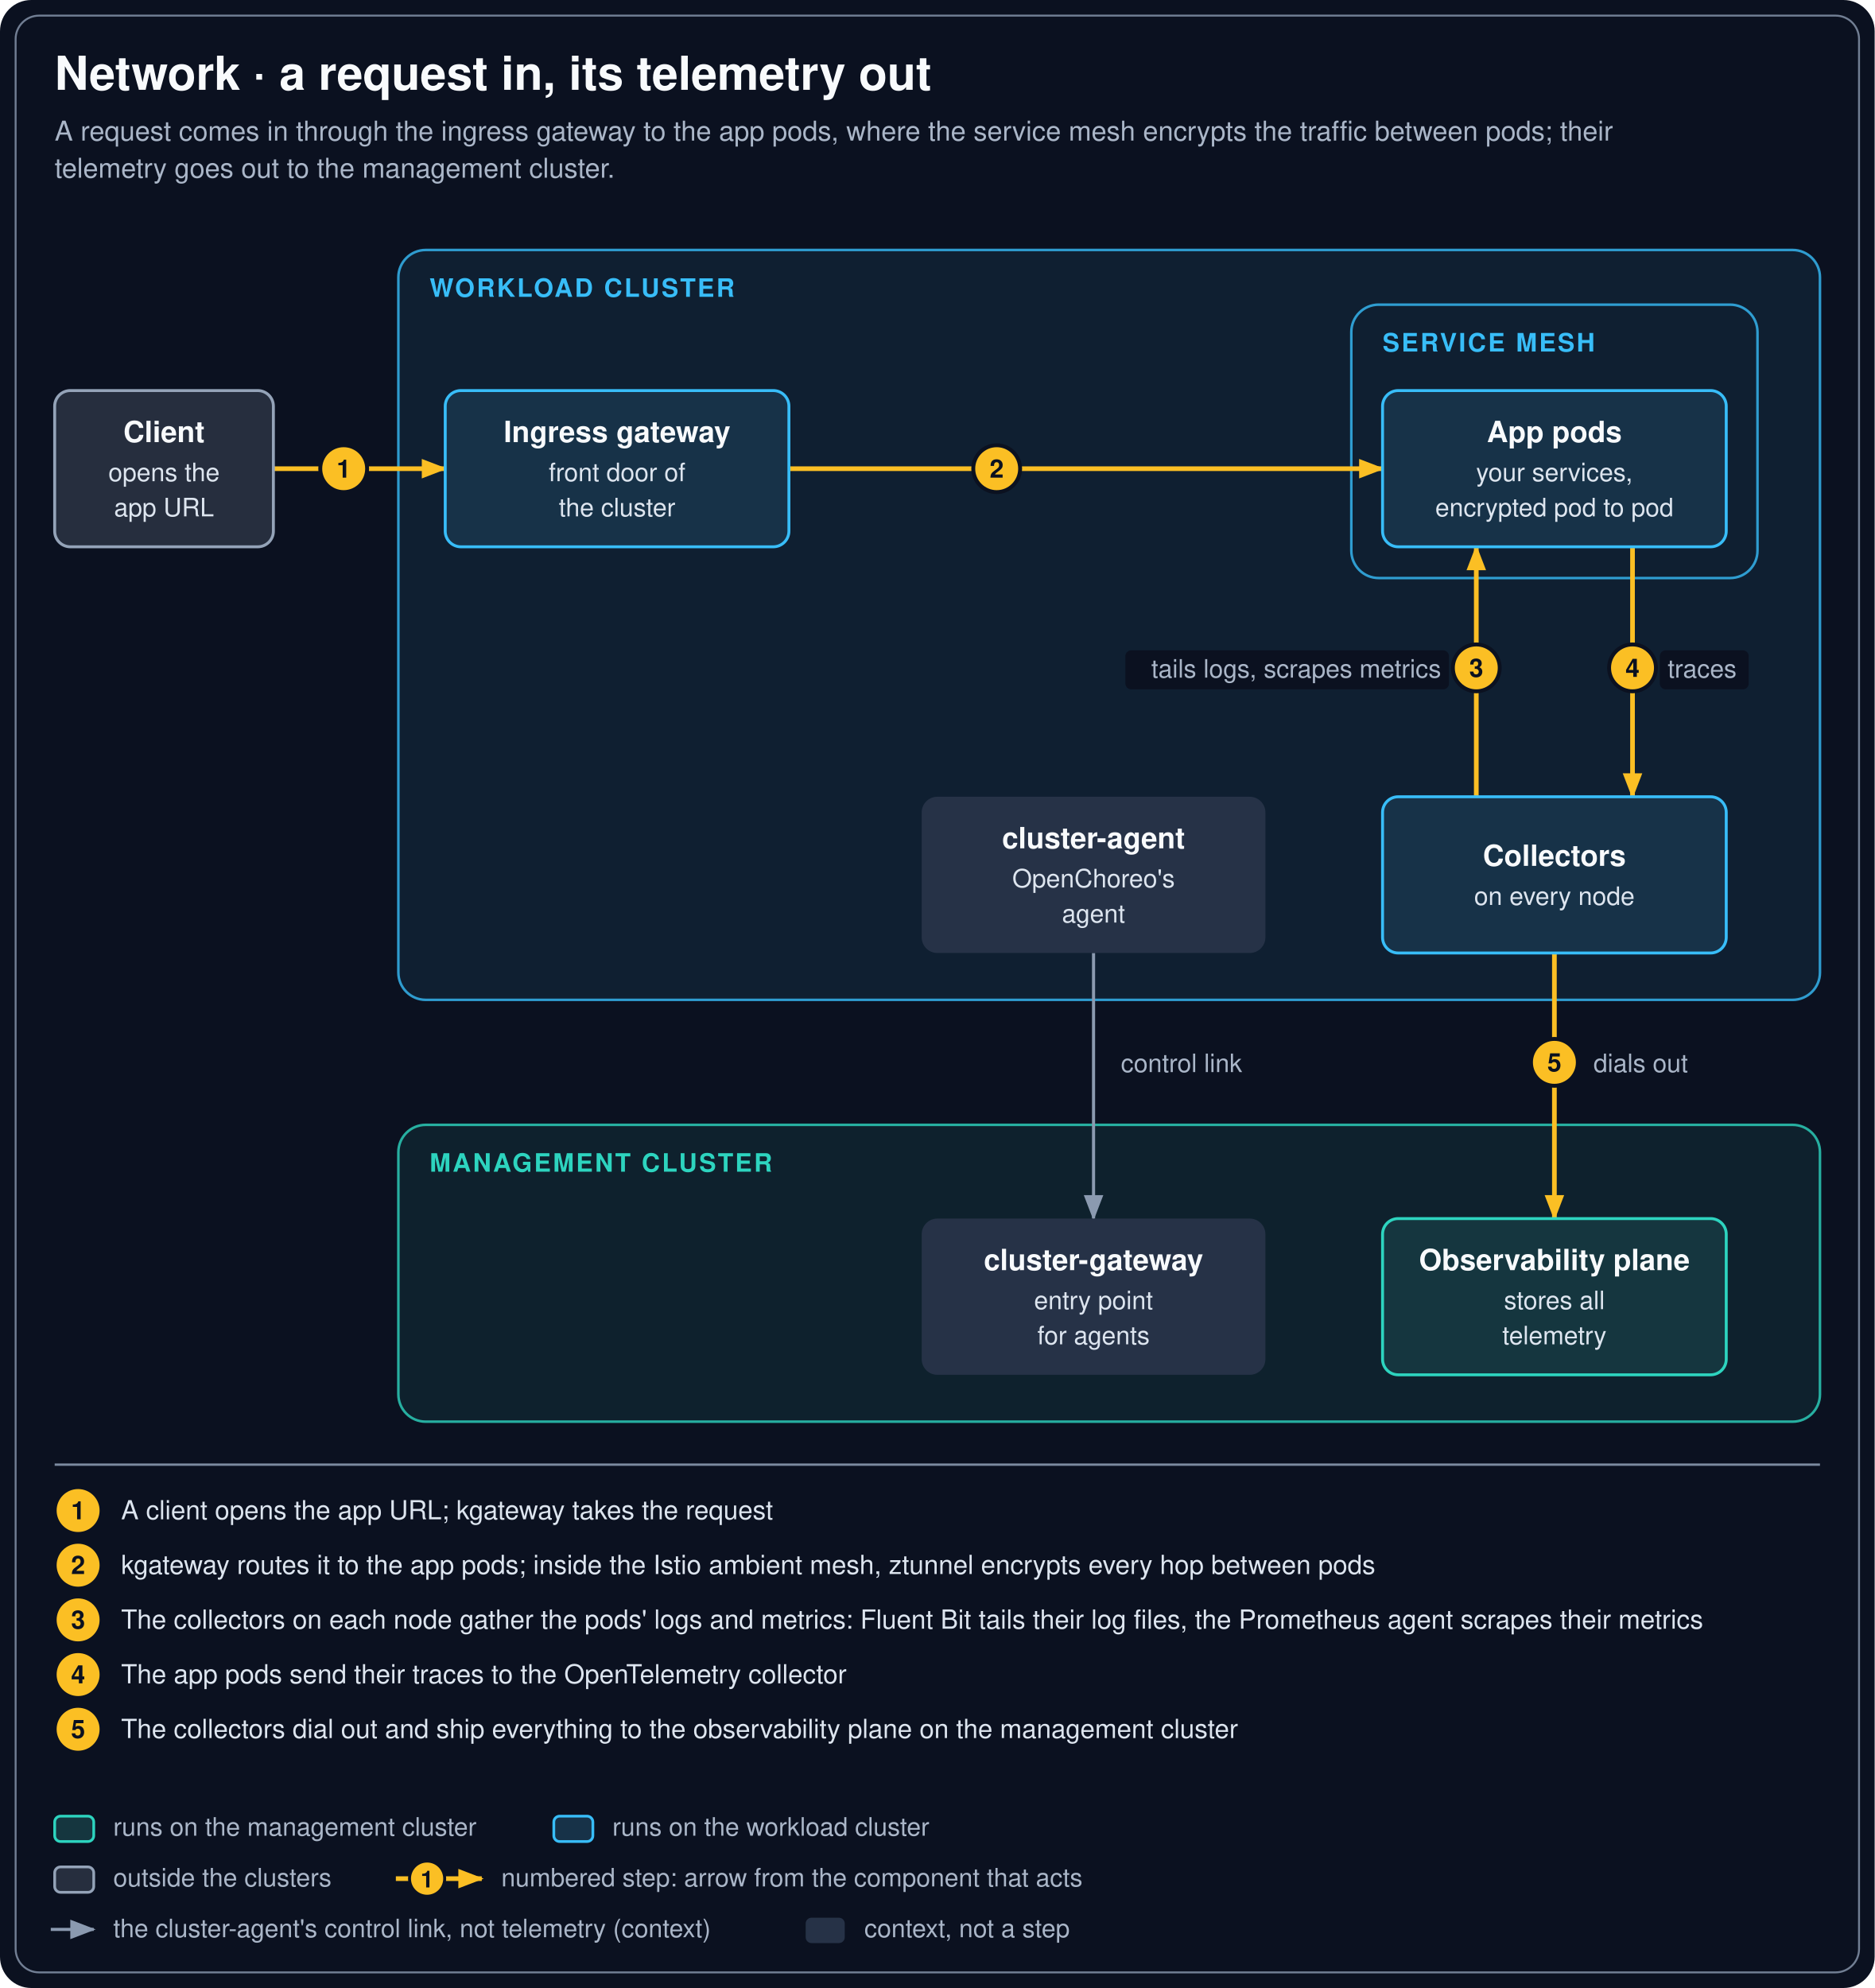
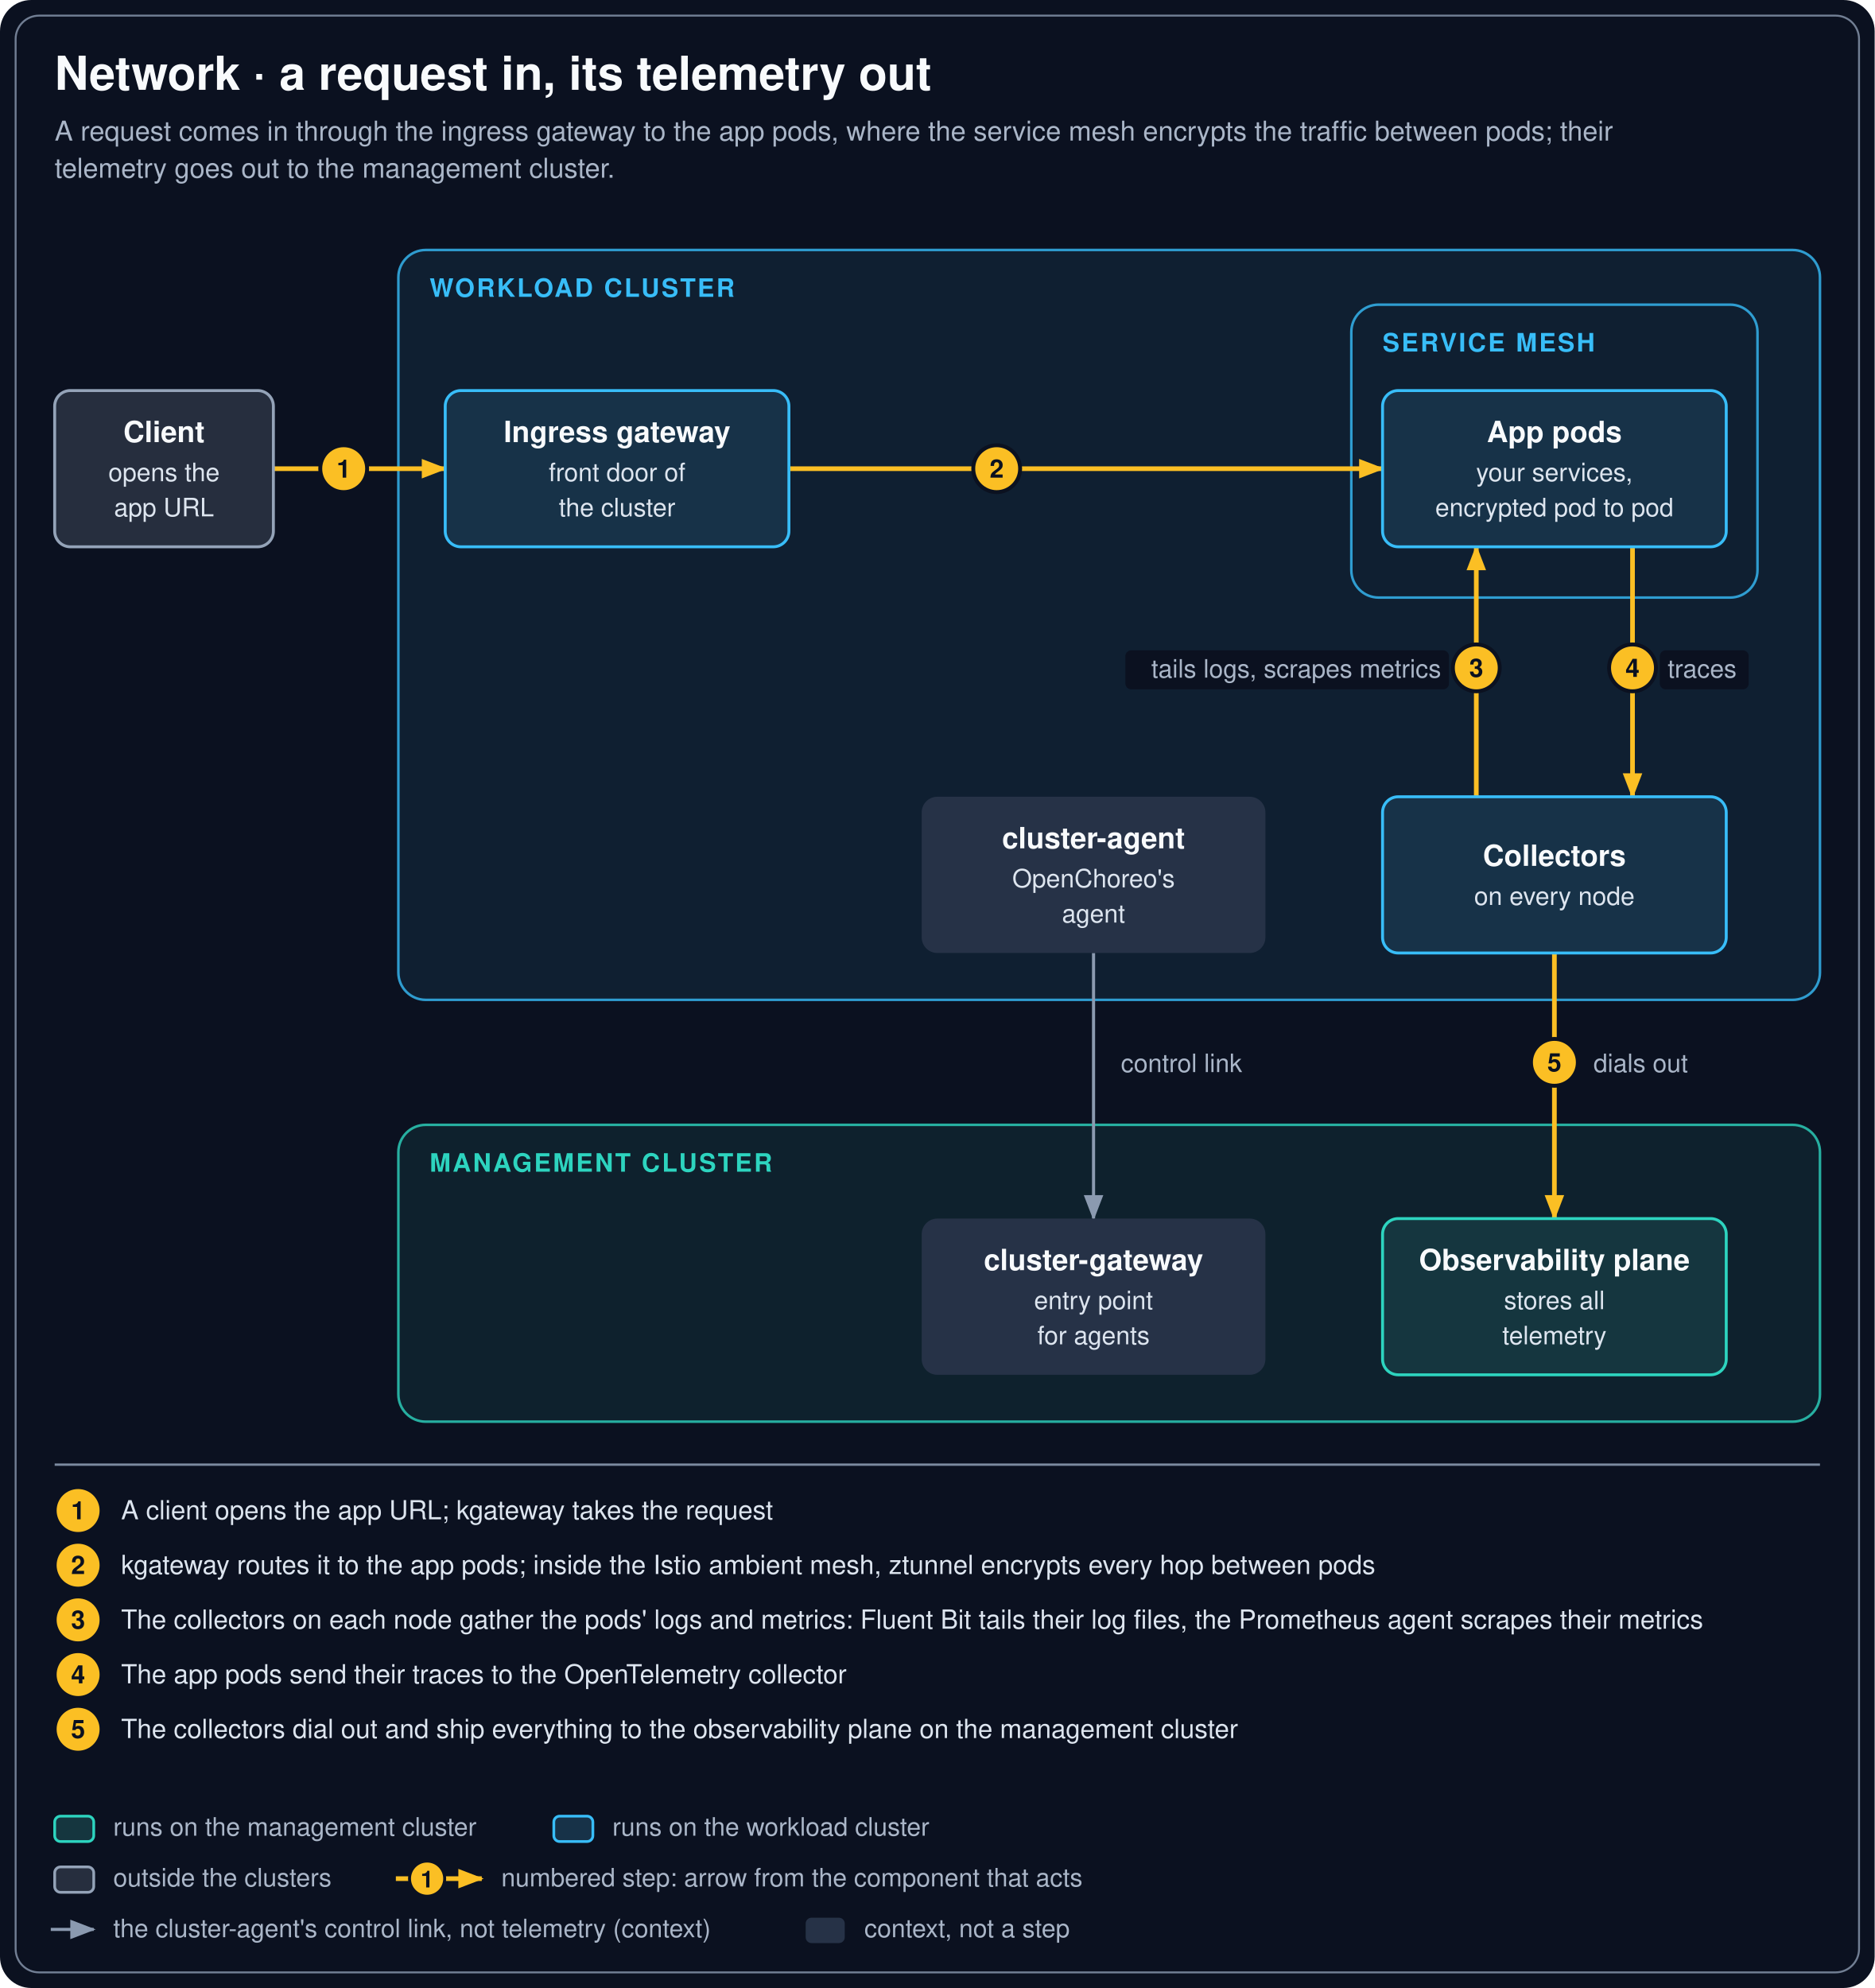
<svg xmlns="http://www.w3.org/2000/svg" width="960" height="1018" viewBox="0 0 960 1018" role="img" aria-label="Network · a request in, its telemetry out">
  <style>.s{font-family:'Segoe UI','Helvetica Neue',Helvetica,Arial,'Liberation Sans',sans-serif}.m{font-family:'JetBrains Mono',SFMono-Regular,Menlo,Consolas,'Liberation Mono',monospace}.fx{fill:none;stroke-width:3.4;stroke-linecap:round;stroke-dasharray:4 10;opacity:0;animation:fxdash .9s linear infinite,fxseq 8.00s linear infinite both}@keyframes fxdash{to{stroke-dashoffset:-14}}@keyframes fxseq{0%{opacity:0}3%{opacity:1}33.0%{opacity:1}38.0%{opacity:0}100%{opacity:0}}@media (prefers-reduced-motion:reduce){.fx{animation:none;opacity:0}}</style>
  <defs>
    <marker id="ah8b9ab0" markerWidth="13" markerHeight="10" refX="12" refY="5" orient="auto" markerUnits="userSpaceOnUse">
      <path d="M0,0 L13,5 L0,10 z" fill="#8b9ab0" />
    </marker>
    <marker id="as8b9ab0" markerWidth="13" markerHeight="10" refX="1" refY="5" orient="auto" markerUnits="userSpaceOnUse">
      <path d="M13,0 L0,5 L13,10 z" fill="#8b9ab0" />
    </marker>
    <marker id="ahfbbf24" markerWidth="13" markerHeight="10" refX="12" refY="5" orient="auto" markerUnits="userSpaceOnUse">
      <path d="M0,0 L13,5 L0,10 z" fill="#fbbf24" />
    </marker>
    <marker id="asfbbf24" markerWidth="13" markerHeight="10" refX="1" refY="5" orient="auto" markerUnits="userSpaceOnUse">
      <path d="M13,0 L0,5 L13,10 z" fill="#fbbf24" />
    </marker>
  </defs>
  <rect width="960" height="1018" rx="16" fill="#0b1120" />
  <rect x="8" y="8" width="944" height="1002" rx="12" fill="none" stroke="#8b9ab0" stroke-opacity=".8" />
  <rect x="204" y="128" width="728" height="384" rx="14" fill="#0f1f31" stroke="#38bdf8" stroke-opacity=".8" stroke-width="1.3" />
  <text class="s" x="220.0" y="152.0" font-size="13" fill="#38bdf8" font-weight="700" letter-spacing="1.0">WORKLOAD CLUSTER</text>
-   <rect x="692" y="156" width="208" height="140" rx="14" fill="#0f1f31" stroke="#38bdf8" stroke-opacity=".8" stroke-width="1.3" />
+   <rect x="692" y="156" width="208" height="150" rx="14" fill="#0f1f31" stroke="#38bdf8" stroke-opacity=".8" stroke-width="1.3" />
  <text class="s" x="708.0" y="180.0" font-size="13" fill="#38bdf8" font-weight="700" letter-spacing="1.0">SERVICE MESH</text>
  <rect x="204" y="576" width="728" height="152" rx="14" fill="#0e212d" stroke="#2dd4bf" stroke-opacity=".8" stroke-width="1.3" />
  <text class="s" x="220.0" y="600.0" font-size="13" fill="#2dd4bf" font-weight="700" letter-spacing="1.0">MANAGEMENT CLUSTER</text>
  <path d="M 140.0 240.0 L 228.0 240.0" fill="none" stroke="#fbbf24" stroke-width="2.4" stroke-linejoin="round" marker-end="url(#ahfbbf24)" />
  <path d="M 404.0 240.0 L 708.0 240.0" fill="none" stroke="#fbbf24" stroke-width="2.4" stroke-linejoin="round" marker-end="url(#ahfbbf24)" />
  <path d="M 756.0 408.0 L 756.0 280.0" fill="none" stroke="#fbbf24" stroke-width="2.4" stroke-linejoin="round" marker-end="url(#ahfbbf24)" />
  <path d="M 836.0 280.0 L 836.0 408.0" fill="none" stroke="#fbbf24" stroke-width="2.4" stroke-linejoin="round" marker-end="url(#ahfbbf24)" />
  <path d="M 796.0 488.0 L 796.0 624.0" fill="none" stroke="#fbbf24" stroke-width="2.4" stroke-linejoin="round" marker-end="url(#ahfbbf24)" />
  <path d="M 560.0 488.0 L 560.0 624.0" fill="none" stroke="#8b9ab0" stroke-width="1.6" stroke-linejoin="round" marker-end="url(#ah8b9ab0)" />
  <path class="fx" d="M 140.0 240.0 L 228.0 240.0" stroke="#fde5a7" style="animation-delay:0s,0.00s" />
  <path class="fx" d="M 404.0 240.0 L 708.0 240.0" stroke="#fde5a7" style="animation-delay:0s,1.10s" />
  <path class="fx" d="M 756.0 408.0 L 756.0 280.0" stroke="#fde5a7" style="animation-delay:0s,2.20s" />
  <path class="fx" d="M 836.0 280.0 L 836.0 408.0" stroke="#fde5a7" style="animation-delay:0s,3.30s" />
  <path class="fx" d="M 796.0 488.0 L 796.0 624.0" stroke="#fde5a7" style="animation-delay:0s,4.40s" />
  <rect x="28" y="200" width="112" height="80" rx="8" fill="#262e3e" stroke="#94a3b8" stroke-width="1.5" />
  <text class="s" x="84.0" y="226.4" font-size="15" fill="#f8fafc" font-weight="600" text-anchor="middle">Client</text>
  <text class="s" x="84.0" y="246.4" font-size="13" fill="#dde5ef" text-anchor="middle">opens the</text>
  <text class="s" x="84.0" y="264.4" font-size="13" fill="#dde5ef" text-anchor="middle">app URL</text>
  <rect x="228" y="200" width="176" height="80" rx="8" fill="#173248" stroke="#38bdf8" stroke-width="1.5" />
  <text class="s" x="316.0" y="226.4" font-size="15" fill="#f8fafc" font-weight="600" text-anchor="middle">Ingress gateway</text>
  <text class="s" x="316.0" y="246.4" font-size="13" fill="#dde5ef" text-anchor="middle">front door of</text>
  <text class="s" x="316.0" y="264.4" font-size="13" fill="#dde5ef" text-anchor="middle">the cluster</text>
  <rect x="708" y="200" width="176" height="80" rx="8" fill="#173248" stroke="#38bdf8" stroke-width="1.5" />
  <text class="s" x="796.0" y="226.4" font-size="15" fill="#f8fafc" font-weight="600" text-anchor="middle">App pods</text>
  <text class="s" x="796.0" y="246.4" font-size="13" fill="#dde5ef" text-anchor="middle">your services,</text>
  <text class="s" x="796.0" y="264.4" font-size="13" fill="#dde5ef" text-anchor="middle">encrypted pod to pod</text>
  <rect x="472" y="408" width="176" height="80" rx="8" fill="#263247" stroke="none" stroke-width="0" />
  <text class="s" x="560.0" y="434.4" font-size="15" fill="#f8fafc" font-weight="600" text-anchor="middle">cluster-agent</text>
  <text class="s" x="560.0" y="454.4" font-size="13" fill="#dde5ef" text-anchor="middle">OpenChoreo's</text>
  <text class="s" x="560.0" y="472.4" font-size="13" fill="#dde5ef" text-anchor="middle">agent</text>
  <rect x="708" y="408" width="176" height="80" rx="8" fill="#173248" stroke="#38bdf8" stroke-width="1.5" />
  <text class="s" x="796.0" y="443.4" font-size="15" fill="#f8fafc" font-weight="600" text-anchor="middle">Collectors</text>
  <text class="s" x="796.0" y="463.4" font-size="13" fill="#dde5ef" text-anchor="middle">on every node</text>
  <rect x="472" y="624" width="176" height="80" rx="8" fill="#263247" stroke="none" stroke-width="0" />
  <text class="s" x="560.0" y="650.4" font-size="15" fill="#f8fafc" font-weight="600" text-anchor="middle">cluster-gateway</text>
  <text class="s" x="560.0" y="670.4" font-size="13" fill="#dde5ef" text-anchor="middle">entry point</text>
  <text class="s" x="560.0" y="688.4" font-size="13" fill="#dde5ef" text-anchor="middle">for agents</text>
  <rect x="708" y="624" width="176" height="80" rx="8" fill="#15363f" stroke="#2dd4bf" stroke-width="1.5" />
  <text class="s" x="796.0" y="650.4" font-size="15" fill="#f8fafc" font-weight="600" text-anchor="middle">Observability plane</text>
  <text class="s" x="796.0" y="670.4" font-size="13" fill="#dde5ef" text-anchor="middle">stores all</text>
  <text class="s" x="796.0" y="688.4" font-size="13" fill="#dde5ef" text-anchor="middle">telemetry</text>
  <text class="s" x="28.0" y="46.0" font-size="24" fill="#f8fafc" font-weight="700">Network · a request in, its telemetry out</text>
  <text class="s" x="28.0" y="72.0" font-size="14" fill="#aab6c8">A request comes in through the ingress gateway to the app pods, where the service mesh encrypts the traffic between pods; their</text>
  <text class="s" x="28.0" y="91.0" font-size="14" fill="#aab6c8">telemetry goes out to the management cluster.</text>
  <circle cx="176.0" cy="240.0" r="12" fill="#fbbf24" stroke="#0b1120" stroke-width="2" />
  <text class="s" x="176.0" y="244.6" font-size="13" font-weight="700" fill="#0b1120" text-anchor="middle">1</text>
  <circle cx="510.4" cy="240.0" r="12" fill="#fbbf24" stroke="#0b1120" stroke-width="2" />
  <text class="s" x="510.4" y="244.6" font-size="13" font-weight="700" fill="#0b1120" text-anchor="middle">2</text>
  <rect x="576.3" y="333.0" width="165.7" height="20.0" rx="3" fill="#0b1120" />
  <text class="s" x="738.0" y="347.0" font-size="13" fill="#aab6c8" text-anchor="end">tails logs, scrapes metrics</text>
  <circle cx="756.0" cy="342.0" r="12" fill="#fbbf24" stroke="#0b1120" stroke-width="2" />
  <text class="s" x="756.0" y="346.6" font-size="13" font-weight="700" fill="#0b1120" text-anchor="middle">3</text>
  <rect x="850.0" y="333.0" width="45.5" height="20.0" rx="3" fill="#0b1120" />
  <text class="s" x="854.0" y="347.0" font-size="13" fill="#aab6c8">traces</text>
  <circle cx="836.0" cy="342.0" r="12" fill="#fbbf24" stroke="#0b1120" stroke-width="2" />
  <text class="s" x="836.0" y="346.6" font-size="13" font-weight="700" fill="#0b1120" text-anchor="middle">4</text>
  <rect x="812.0" y="535.0" width="59.3" height="20.0" rx="3" fill="#0b1120" />
  <text class="s" x="816.0" y="549.0" font-size="13" fill="#aab6c8">dials out</text>
  <circle cx="796.0" cy="544.0" r="12" fill="#fbbf24" stroke="#0b1120" stroke-width="2" />
  <text class="s" x="796.0" y="548.6" font-size="13" font-weight="700" fill="#0b1120" text-anchor="middle">5</text>
  <rect x="570.0" y="535.0" width="73.9" height="20.0" rx="3" fill="#0b1120" />
  <text class="s" x="574.0" y="549.0" font-size="13" fill="#aab6c8">control link</text>
  <line x1="28" y1="750" x2="932" y2="750" stroke="#7c8aa0" stroke-width="1.2" />
  <circle cx="40" cy="773.5" r="11" fill="#fbbf24" />
  <text class="s" x="40" y="778" font-size="13" font-weight="700" fill="#0b1120" text-anchor="middle">1</text>
  <text class="s" x="62.0" y="778.0" font-size="13.5" fill="#dde5ef">A client opens the app URL; kgateway takes the request</text>
  <circle cx="40" cy="801.5" r="11" fill="#fbbf24" />
  <text class="s" x="40" y="806" font-size="13" font-weight="700" fill="#0b1120" text-anchor="middle">2</text>
  <text class="s" x="62.0" y="806.0" font-size="13.5" fill="#dde5ef">kgateway routes it to the app pods; inside the Istio ambient mesh, ztunnel encrypts every hop between pods</text>
  <circle cx="40" cy="829.5" r="11" fill="#fbbf24" />
  <text class="s" x="40" y="834" font-size="13" font-weight="700" fill="#0b1120" text-anchor="middle">3</text>
  <text class="s" x="62.0" y="834.0" font-size="13.5" fill="#dde5ef">The collectors on each node gather the pods' logs and metrics: Fluent Bit tails their log files, the Prometheus agent scrapes their metrics</text>
  <circle cx="40" cy="857.5" r="11" fill="#fbbf24" />
  <text class="s" x="40" y="862" font-size="13" font-weight="700" fill="#0b1120" text-anchor="middle">4</text>
  <text class="s" x="62.0" y="862.0" font-size="13.5" fill="#dde5ef">The app pods send their traces to the OpenTelemetry collector</text>
  <circle cx="40" cy="885.5" r="11" fill="#fbbf24" />
  <text class="s" x="40" y="890" font-size="13" font-weight="700" fill="#0b1120" text-anchor="middle">5</text>
  <text class="s" x="62.0" y="890.0" font-size="13.5" fill="#dde5ef">The collectors dial out and ship everything to the observability plane on the management cluster</text>
  <rect x="28" y="930" width="20" height="13" rx="3" fill="#15363f" stroke="#2dd4bf" stroke-width="1.4" />
  <text class="s" x="58.0" y="940.0" font-size="13" fill="#aab6c8">runs on the management cluster</text>
  <rect x="283.605" y="930" width="20" height="13" rx="3" fill="#173248" stroke="#38bdf8" stroke-width="1.4" />
  <text class="s" x="313.6" y="940.0" font-size="13" fill="#aab6c8">runs on the workload cluster</text>
  <rect x="28" y="956" width="20" height="13" rx="3" fill="#262e3e" stroke="#94a3b8" stroke-width="1.4" />
  <text class="s" x="58.0" y="966.0" font-size="13" fill="#aab6c8">outside the clusters</text>
  <path d="M 202.715 962 L 246.715 962" stroke="#fbbf24" stroke-width="2.4" marker-end="url(#ahfbbf24)" />
  <circle cx="218.715" cy="962" r="9" fill="#fbbf24" stroke="#0b1120" stroke-width="1.5" />
  <text class="s" x="218.715" y="966.5" font-size="12" font-weight="700" fill="#0b1120" text-anchor="middle">1</text>
  <text class="s" x="256.7" y="966.0" font-size="13" fill="#aab6c8">numbered step: arrow from the component that acts</text>
  <path d="M 26 988 L 48 988" stroke="#8b9ab0" stroke-width="1.6" marker-end="url(#ah8b9ab0)" />
  <text class="s" x="58.0" y="992.0" font-size="13" fill="#aab6c8">the cluster-agent's control link, not telemetry (context)</text>
  <rect x="412.586" y="982" width="20" height="13" rx="3" fill="#263247" />
  <text class="s" x="442.6" y="992.0" font-size="13" fill="#aab6c8">context, not a step</text>
</svg>
